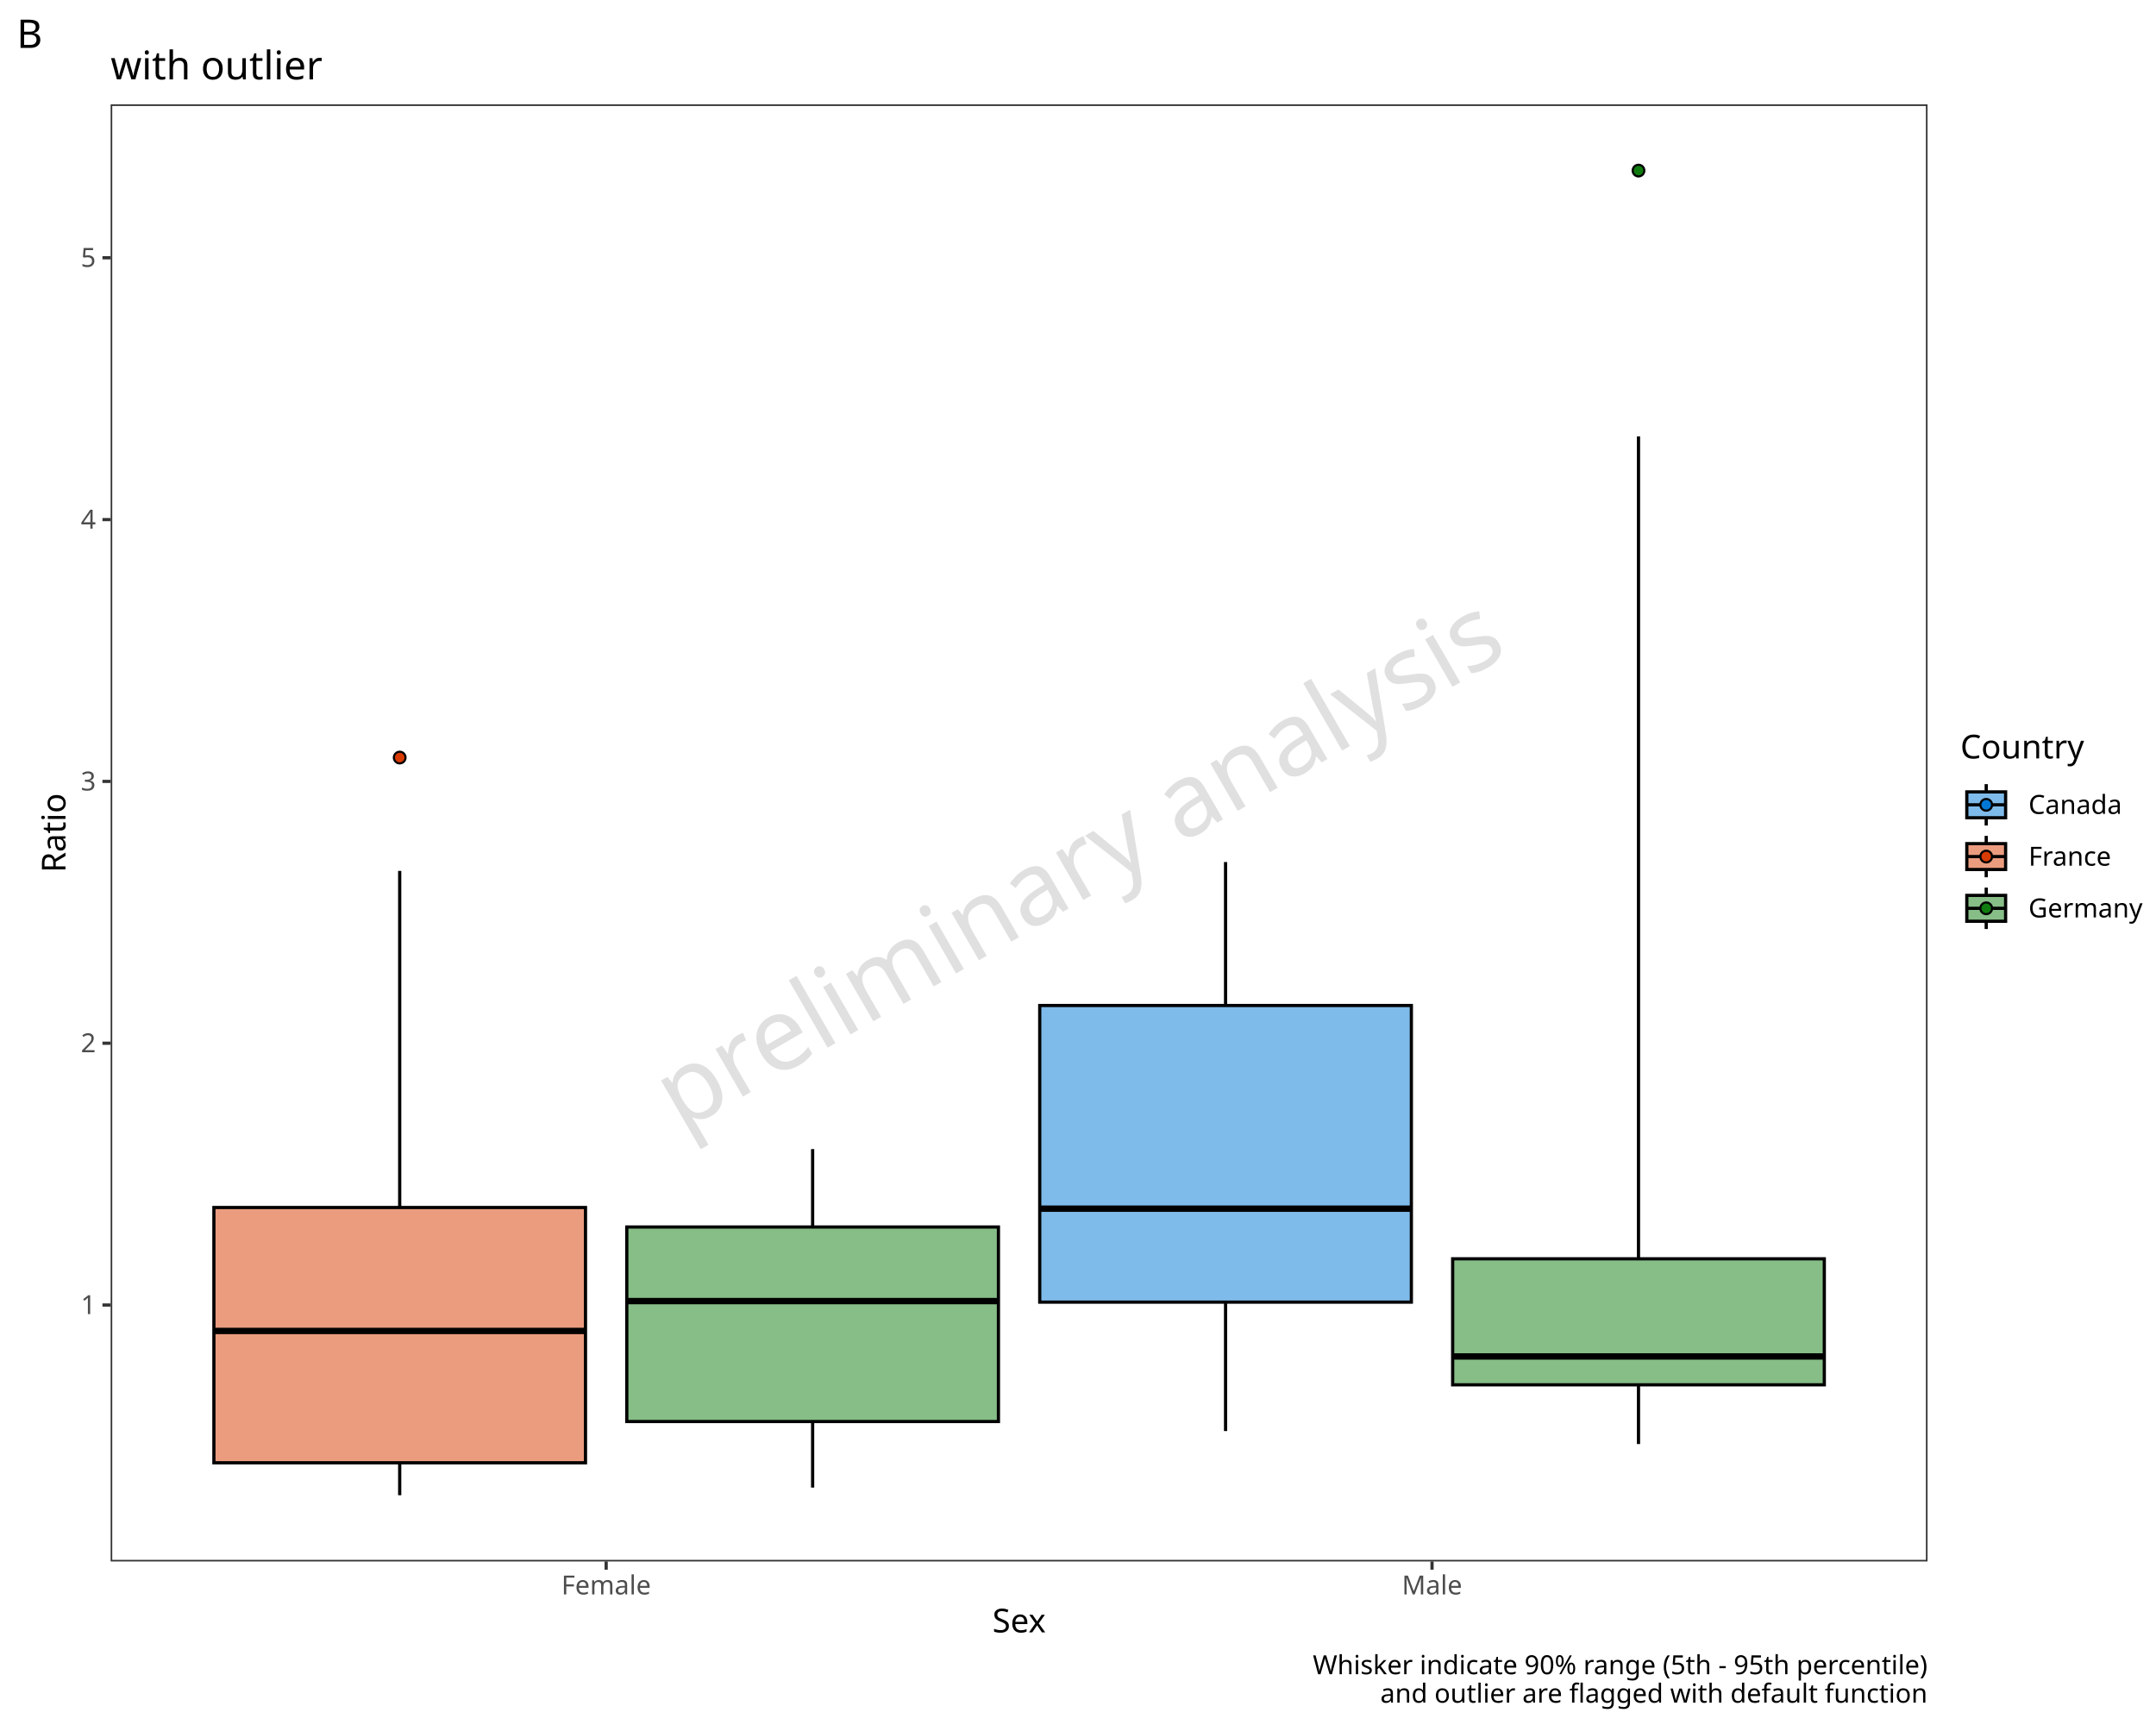
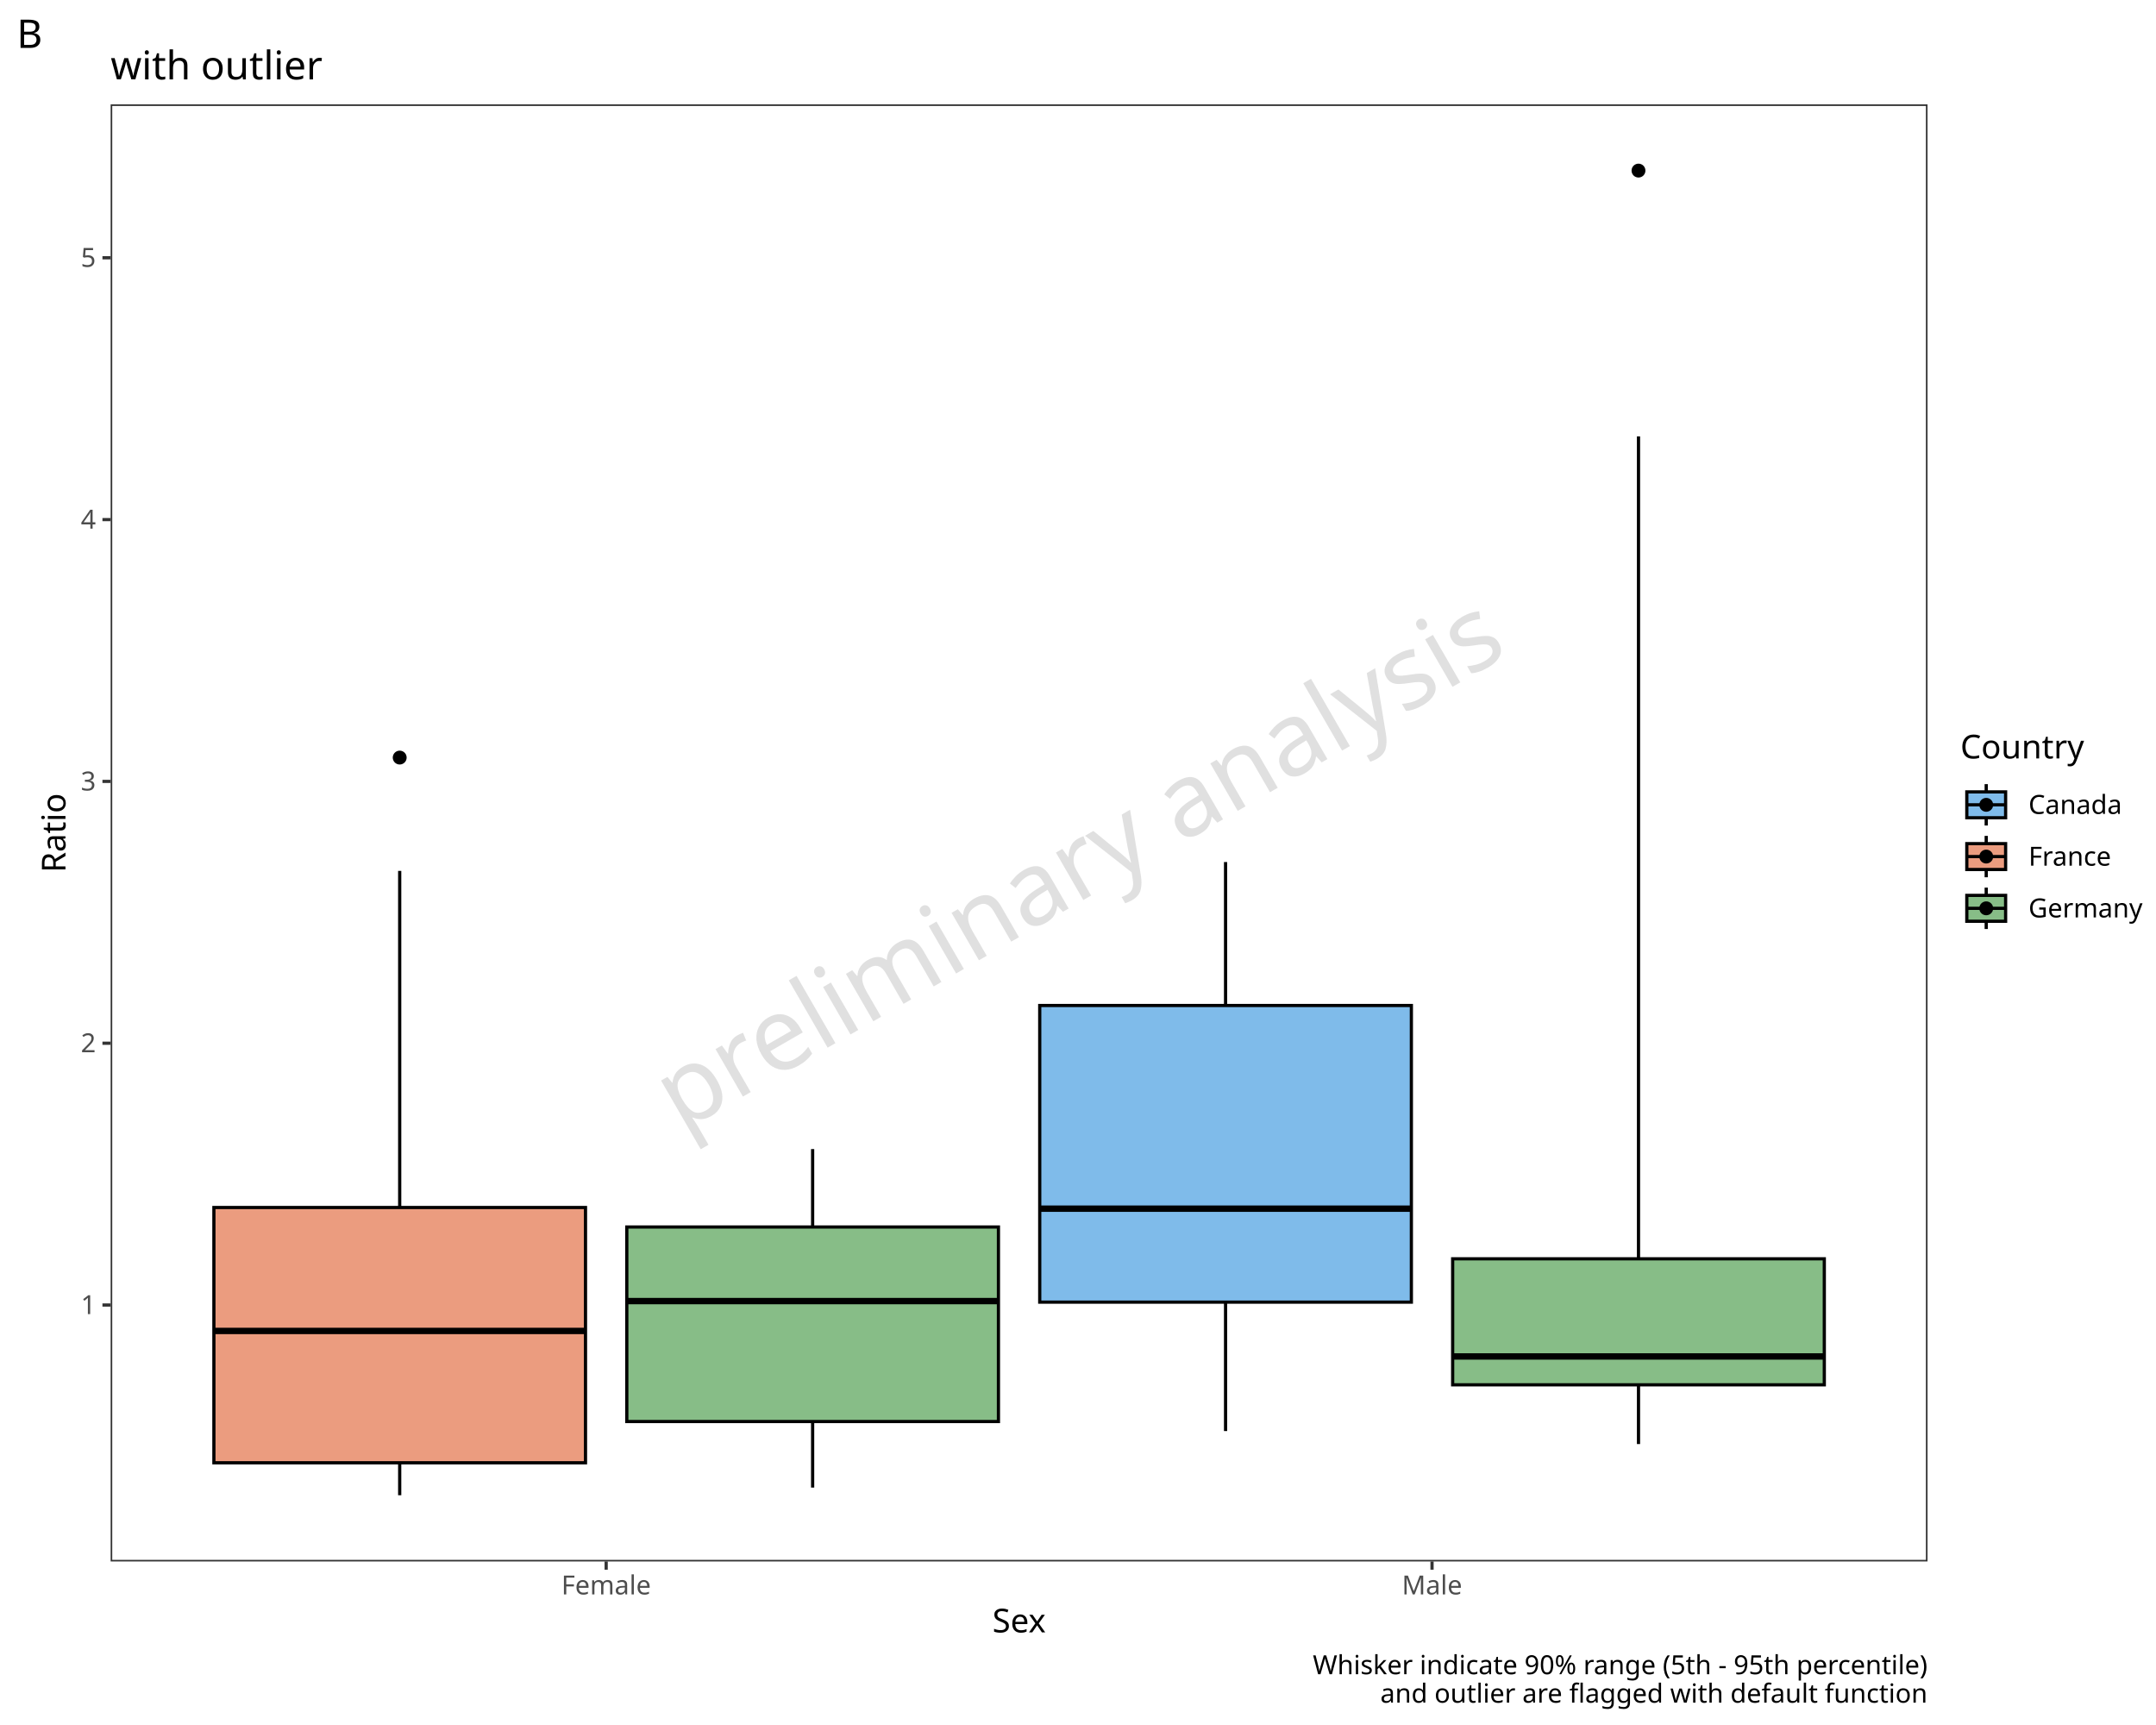
<svg xmlns="http://www.w3.org/2000/svg" class="svglite" data-engine-version="2.0" width="720.00pt" height="576.00pt" viewBox="0 0 720.00 576.00">
  <defs>
    <style type="text/css">
    .svglite line, .svglite polyline, .svglite polygon, .svglite path, .svglite rect, .svglite circle {
      fill: none;
      stroke: #000000;
      stroke-linecap: round;
      stroke-linejoin: round;
      stroke-miterlimit: 10.00;
    }
  </style>
  </defs>
  <rect width="100%" height="100%" style="stroke: none; fill: #FFFFFF;" />
  <defs>
    <clipPath id="cpMC4wMHw3MjAuMDB8MC4wMHw1NzYuMDA=">
      <rect x="0.00" y="0.00" width="720.00" height="576.00" />
    </clipPath>
  </defs>
  <g clip-path="url(#cpMC4wMHw3MjAuMDB8MC4wMHw1NzYuMDA=)">
    <rect x="0" y="0.00" width="720.00" height="576.00" style="stroke-width: 1.07; stroke: #FFFFFF; fill: #FFFFFF;" />
  </g>
  <defs>
    <clipPath id="cpMzYuOTV8NjQzLjcwfDM0Ljg1fDUyMS40MA==">
      <rect x="36.95" y="34.85" width="606.75" height="486.55" />
    </clipPath>
  </defs>
  <g clip-path="url(#cpMzYuOTV8NjQzLjcwfDM0Ljg1fDUyMS40MA==)">
    <rect x="36.95" y="34.85" width="606.75" height="486.55" style="stroke-width: 1.07; stroke: none; fill: #FFFFFF;" />
    <line x1="133.48" y1="403.20" x2="133.48" y2="290.81" style="stroke-width: 1.07; stroke-linecap: butt;" />
    <line x1="133.48" y1="488.44" x2="133.48" y2="499.28" style="stroke-width: 1.07; stroke-linecap: butt;" />
    <polygon points="71.43,403.20 71.43,488.44 195.53,488.44 195.53,403.20 71.43,403.20 " style="stroke-width: 1.07; stroke-linecap: butt; stroke-linejoin: miter; fill: #D83B01; fill-opacity: 0.50;" />
    <line x1="71.43" y1="444.42" x2="195.53" y2="444.42" style="stroke-width: 2.13; stroke-linecap: butt; stroke-linejoin: miter;" />
    <line x1="271.38" y1="409.71" x2="271.38" y2="383.70" style="stroke-width: 1.07; stroke-linecap: butt;" />
    <line x1="271.38" y1="474.67" x2="271.38" y2="496.72" style="stroke-width: 1.07; stroke-linecap: butt;" />
    <polygon points="209.32,409.71 209.32,474.67 333.43,474.67 333.43,409.71 209.32,409.71 " style="stroke-width: 1.07; stroke-linecap: butt; stroke-linejoin: miter; fill: #107C10; fill-opacity: 0.50;" />
    <line x1="209.32" y1="434.45" x2="333.43" y2="434.45" style="stroke-width: 2.13; stroke-linecap: butt; stroke-linejoin: miter;" />
    <line x1="409.28" y1="335.75" x2="409.28" y2="287.85" style="stroke-width: 1.07; stroke-linecap: butt;" />
    <line x1="409.28" y1="434.80" x2="409.28" y2="477.85" style="stroke-width: 1.07; stroke-linecap: butt;" />
    <polygon points="347.22,335.75 347.22,434.80 471.33,434.80 471.33,335.75 347.22,335.75 " style="stroke-width: 1.07; stroke-linecap: butt; stroke-linejoin: miter; fill: #0078D7; fill-opacity: 0.50;" />
    <line x1="347.22" y1="403.59" x2="471.33" y2="403.59" style="stroke-width: 2.13; stroke-linecap: butt; stroke-linejoin: miter;" />
    <line x1="547.18" y1="420.33" x2="547.18" y2="145.72" style="stroke-width: 1.07; stroke-linecap: butt;" />
    <line x1="547.18" y1="462.41" x2="547.18" y2="482.19" style="stroke-width: 1.07; stroke-linecap: butt;" />
    <polygon points="485.12,420.33 485.12,462.41 609.23,462.41 609.23,420.33 485.12,420.33 " style="stroke-width: 1.07; stroke-linecap: butt; stroke-linejoin: miter; fill: #107C10; fill-opacity: 0.50;" />
    <line x1="485.12" y1="452.94" x2="609.23" y2="452.94" style="stroke-width: 2.13; stroke-linecap: butt; stroke-linejoin: miter;" />
-     <circle cx="133.48" cy="252.96" r="1.95" style="stroke-width: 0.71; fill: #D83B01;" />
-     <circle cx="547.18" cy="56.96" r="1.95" style="stroke-width: 0.71; fill: #107C10;" />
+     <polygon points="135.44,252.96 135.43,252.77 135.40,252.58 135.35,252.40 135.29,252.22 135.21,252.04 135.11,251.88 134.99,251.72 134.86,251.58 134.72,251.45 134.57,251.34 134.40,251.24 134.23,251.16 134.05,251.09 133.86,251.05 133.67,251.02 133.48,251.01 133.29,251.02 133.10,251.05 132.91,251.09 132.73,251.16 132.56,251.24 132.39,251.34 132.24,251.45 132.10,251.58 131.97,251.72 131.85,251.88 131.76,252.04 131.67,252.22 131.61,252.40 131.56,252.58 131.53,252.77 131.52,252.96 131.53,253.16 131.56,253.35 131.61,253.53 131.67,253.71 131.76,253.89 131.85,254.05 131.97,254.21 132.10,254.35 132.24,254.48 132.39,254.59 132.56,254.69 132.73,254.77 132.91,254.84 133.10,254.88 133.29,254.91 133.48,254.92 133.67,254.91 133.86,254.88 134.05,254.84 134.23,254.77 134.40,254.69 134.57,254.59 134.72,254.48 134.86,254.35 134.99,254.21 135.11,254.05 135.21,253.89 135.29,253.71 135.35,253.53 135.40,253.35 135.43,253.16 " style="stroke-width: 0.71; fill: #000000;" />
+     <polygon points="549.13,56.96 549.12,56.77 549.09,56.58 549.05,56.40 548.98,56.21 548.90,56.04 548.80,55.88 548.69,55.72 548.56,55.58 548.42,55.45 548.26,55.34 548.10,55.24 547.92,55.16 547.74,55.09 547.56,55.04 547.37,55.02 547.18,55.01 546.98,55.02 546.79,55.04 546.61,55.09 546.43,55.16 546.25,55.24 546.09,55.34 545.93,55.45 545.79,55.58 545.66,55.72 545.55,55.88 545.45,56.04 545.37,56.21 545.30,56.40 545.26,56.58 545.23,56.77 545.22,56.96 545.23,57.16 545.26,57.34 545.30,57.53 545.37,57.71 545.45,57.89 545.55,58.05 545.66,58.20 545.79,58.35 545.93,58.48 546.09,58.59 546.25,58.69 546.43,58.77 546.61,58.83 546.79,58.88 546.98,58.91 547.18,58.92 547.37,58.91 547.56,58.88 547.74,58.83 547.92,58.77 548.10,58.69 548.26,58.59 548.42,58.48 548.56,58.35 548.69,58.20 548.80,58.05 548.90,57.89 548.98,57.71 549.05,57.53 549.09,57.34 549.12,57.16 " style="stroke-width: 0.71; fill: #000000;" />
    <rect x="36.95" y="34.85" width="606.75" height="486.55" style="stroke-width: 1.07; stroke: #333333;" />
  </g>
  <g clip-path="url(#cpMC4wMHw3MjAuMDB8MC4wMHw1NzYuMDA=)">
    <text x="32.02" y="438.79" text-anchor="end" style="font-size: 8.80px; fill: #4D4D4D; font-family: sans;" textLength="4.89px" lengthAdjust="spacingAndGlyphs">1</text>
    <text x="32.02" y="351.37" text-anchor="end" style="font-size: 8.80px; fill: #4D4D4D; font-family: sans;" textLength="4.89px" lengthAdjust="spacingAndGlyphs">2</text>
    <text x="32.02" y="263.95" text-anchor="end" style="font-size: 8.80px; fill: #4D4D4D; font-family: sans;" textLength="4.89px" lengthAdjust="spacingAndGlyphs">3</text>
    <text x="32.02" y="176.53" text-anchor="end" style="font-size: 8.80px; fill: #4D4D4D; font-family: sans;" textLength="4.89px" lengthAdjust="spacingAndGlyphs">4</text>
    <text x="32.02" y="89.10" text-anchor="end" style="font-size: 8.80px; fill: #4D4D4D; font-family: sans;" textLength="4.89px" lengthAdjust="spacingAndGlyphs">5</text>
    <polyline points="34.21,435.76 36.95,435.76 " style="stroke-width: 1.07; stroke: #333333; stroke-linecap: butt;" />
    <polyline points="34.21,348.34 36.95,348.34 " style="stroke-width: 1.07; stroke: #333333; stroke-linecap: butt;" />
    <polyline points="34.21,260.92 36.95,260.92 " style="stroke-width: 1.07; stroke: #333333; stroke-linecap: butt;" />
    <polyline points="34.21,173.50 36.95,173.50 " style="stroke-width: 1.07; stroke: #333333; stroke-linecap: butt;" />
    <polyline points="34.21,86.07 36.95,86.07 " style="stroke-width: 1.07; stroke: #333333; stroke-linecap: butt;" />
    <polyline points="202.43,524.14 202.43,521.40 " style="stroke-width: 1.07; stroke: #333333; stroke-linecap: butt;" />
    <polyline points="478.23,524.14 478.23,521.40 " style="stroke-width: 1.07; stroke: #333333; stroke-linecap: butt;" />
    <text x="202.43" y="532.39" text-anchor="middle" style="font-size: 8.80px; fill: #4D4D4D; font-family: sans;" textLength="29.35px" lengthAdjust="spacingAndGlyphs">Female</text>
    <text x="478.23" y="532.39" text-anchor="middle" style="font-size: 8.80px; fill: #4D4D4D; font-family: sans;" textLength="19.08px" lengthAdjust="spacingAndGlyphs">Male</text>
    <text x="340.33" y="545.08" text-anchor="middle" style="font-size: 11.00px; font-family: sans;" textLength="18.96px" lengthAdjust="spacingAndGlyphs">Sex</text>
    <text transform="translate(21.86,278.12) rotate(-90)" text-anchor="middle" style="font-size: 11.00px; font-family: sans;" textLength="25.68px" lengthAdjust="spacingAndGlyphs">Ratio</text>
    <rect x="654.66" y="244.30" width="59.86" height="67.64" style="stroke-width: 1.07; stroke: none; fill: #FFFFFF;" />
    <text x="654.66" y="253.25" style="font-size: 11.00px; font-family: sans;" textLength="38.52px" lengthAdjust="spacingAndGlyphs">Country</text>
    <rect x="654.66" y="260.10" width="17.28" height="17.28" style="stroke-width: 1.07; stroke: none; fill: #FFFFFF;" />
    <polyline points="663.30,275.65 663.30,273.06 " style="stroke-width: 1.07; stroke-linecap: butt; stroke-linejoin: miter;" />
    <polyline points="663.30,264.42 663.30,261.83 " style="stroke-width: 1.07; stroke-linecap: butt; stroke-linejoin: miter;" />
    <rect x="656.82" y="264.42" width="12.96" height="8.64" style="stroke-width: 1.07; stroke-linecap: butt; stroke-linejoin: miter; fill: #0078D7; fill-opacity: 0.50;" />
    <polyline points="656.82,268.74 669.78,268.74 " style="stroke-width: 1.07; stroke-linecap: butt; stroke-linejoin: miter;" />
    <polyline points="663.30,275.65 663.30,275.65 " style="stroke-width: 1.07; stroke-linecap: butt; stroke-linejoin: miter;" />
    <polyline points="663.30,261.83 663.30,261.83 " style="stroke-width: 1.07; stroke-linecap: butt; stroke-linejoin: miter;" />
-     <circle cx="663.30" cy="268.74" r="1.95" style="stroke-width: 0.71; fill: #0078D7;" />
+     <polygon points="665.26,268.74 665.25,268.55 665.22,268.36 665.17,268.17 665.11,267.99 665.03,267.82 664.93,267.65 664.82,267.50 664.69,267.36 664.54,267.23 664.39,267.11 664.23,267.02 664.05,266.93 663.87,266.87 663.68,266.82 663.49,266.79 663.30,266.79 663.11,266.79 662.92,266.82 662.74,266.87 662.55,266.93 662.38,267.02 662.22,267.11 662.06,267.23 661.92,267.36 661.79,267.50 661.68,267.65 661.58,267.82 661.50,267.99 661.43,268.17 661.38,268.36 661.36,268.55 661.35,268.74 661.36,268.93 661.38,269.12 661.43,269.31 661.50,269.49 661.58,269.66 661.68,269.83 661.79,269.98 661.92,270.12 662.06,270.25 662.22,270.37 662.38,270.47 662.55,270.55 662.74,270.61 662.92,270.66 663.11,270.69 663.30,270.70 663.49,270.69 663.68,270.66 663.87,270.61 664.05,270.55 664.23,270.47 664.39,270.37 664.54,270.25 664.69,270.12 664.82,269.98 664.93,269.83 665.03,269.66 665.11,269.49 665.17,269.31 665.22,269.12 665.25,268.93 " style="stroke-width: 0.71; fill: #000000;" />
    <rect x="654.66" y="277.38" width="17.28" height="17.28" style="stroke-width: 1.07; stroke: none; fill: #FFFFFF;" />
    <polyline points="663.30,292.93 663.30,290.34 " style="stroke-width: 1.07; stroke-linecap: butt; stroke-linejoin: miter;" />
    <polyline points="663.30,281.70 663.30,279.11 " style="stroke-width: 1.07; stroke-linecap: butt; stroke-linejoin: miter;" />
    <rect x="656.82" y="281.70" width="12.96" height="8.64" style="stroke-width: 1.07; stroke-linecap: butt; stroke-linejoin: miter; fill: #D83B01; fill-opacity: 0.50;" />
    <polyline points="656.82,286.02 669.78,286.02 " style="stroke-width: 1.07; stroke-linecap: butt; stroke-linejoin: miter;" />
    <polyline points="663.30,292.93 663.30,292.93 " style="stroke-width: 1.07; stroke-linecap: butt; stroke-linejoin: miter;" />
    <polyline points="663.30,279.11 663.30,279.11 " style="stroke-width: 1.07; stroke-linecap: butt; stroke-linejoin: miter;" />
-     <circle cx="663.30" cy="286.02" r="1.95" style="stroke-width: 0.71; fill: #D83B01;" />
+     <polygon points="665.26,286.02 665.25,285.83 665.22,285.64 665.17,285.45 665.11,285.27 665.03,285.10 664.93,284.93 664.82,284.78 664.69,284.64 664.54,284.51 664.39,284.39 664.23,284.30 664.05,284.21 663.87,284.15 663.68,284.10 663.49,284.07 663.30,284.07 663.11,284.07 662.92,284.10 662.74,284.15 662.55,284.21 662.38,284.30 662.22,284.39 662.06,284.51 661.92,284.64 661.79,284.78 661.68,284.93 661.58,285.10 661.50,285.27 661.43,285.45 661.38,285.64 661.36,285.83 661.35,286.02 661.36,286.21 661.38,286.40 661.43,286.59 661.50,286.77 661.58,286.94 661.68,287.11 661.79,287.26 661.92,287.40 662.06,287.53 662.22,287.65 662.38,287.75 662.55,287.83 662.74,287.89 662.92,287.94 663.11,287.97 663.30,287.98 663.49,287.97 663.68,287.94 663.87,287.89 664.05,287.83 664.23,287.75 664.39,287.65 664.54,287.53 664.69,287.40 664.82,287.26 664.93,287.11 665.03,286.94 665.11,286.77 665.17,286.59 665.22,286.40 665.25,286.21 " style="stroke-width: 0.71; fill: #000000;" />
    <rect x="654.66" y="294.66" width="17.28" height="17.28" style="stroke-width: 1.07; stroke: none; fill: #FFFFFF;" />
    <polyline points="663.30,310.21 663.30,307.62 " style="stroke-width: 1.07; stroke-linecap: butt; stroke-linejoin: miter;" />
    <polyline points="663.30,298.98 663.30,296.39 " style="stroke-width: 1.07; stroke-linecap: butt; stroke-linejoin: miter;" />
    <rect x="656.82" y="298.98" width="12.96" height="8.64" style="stroke-width: 1.07; stroke-linecap: butt; stroke-linejoin: miter; fill: #107C10; fill-opacity: 0.50;" />
    <polyline points="656.82,303.30 669.78,303.30 " style="stroke-width: 1.07; stroke-linecap: butt; stroke-linejoin: miter;" />
    <polyline points="663.30,310.21 663.30,310.21 " style="stroke-width: 1.07; stroke-linecap: butt; stroke-linejoin: miter;" />
    <polyline points="663.30,296.39 663.30,296.39 " style="stroke-width: 1.07; stroke-linecap: butt; stroke-linejoin: miter;" />
-     <circle cx="663.30" cy="303.30" r="1.95" style="stroke-width: 0.71; fill: #107C10;" />
+     <polygon points="665.26,303.30 665.25,303.11 665.22,302.92 665.17,302.73 665.11,302.55 665.03,302.38 664.93,302.21 664.82,302.06 664.69,301.92 664.54,301.79 664.39,301.67 664.23,301.58 664.05,301.49 663.87,301.43 663.68,301.38 663.49,301.35 663.30,301.35 663.11,301.35 662.92,301.38 662.74,301.43 662.55,301.49 662.38,301.58 662.22,301.67 662.06,301.79 661.92,301.92 661.79,302.06 661.68,302.21 661.58,302.38 661.50,302.55 661.43,302.73 661.38,302.92 661.36,303.11 661.35,303.30 661.36,303.49 661.38,303.68 661.43,303.87 661.50,304.05 661.58,304.22 661.68,304.39 661.79,304.54 661.92,304.68 662.06,304.81 662.22,304.93 662.38,305.03 662.55,305.11 662.74,305.17 662.92,305.22 663.11,305.25 663.30,305.26 663.49,305.25 663.68,305.22 663.87,305.17 664.05,305.11 664.23,305.03 664.39,304.93 664.54,304.81 664.69,304.68 664.82,304.54 664.93,304.39 665.03,304.22 665.11,304.05 665.17,303.87 665.22,303.68 665.25,303.49 " style="stroke-width: 0.71; fill: #000000;" />
    <text x="677.42" y="271.77" style="font-size: 8.80px; font-family: sans;" textLength="30.83px" lengthAdjust="spacingAndGlyphs">Canada</text>
    <text x="677.42" y="289.05" style="font-size: 8.80px; font-family: sans;" textLength="27.39px" lengthAdjust="spacingAndGlyphs">France</text>
    <text x="677.42" y="306.33" style="font-size: 8.80px; font-family: sans;" textLength="36.20px" lengthAdjust="spacingAndGlyphs">Germany</text>
    <text x="36.95" y="26.51" style="font-size: 13.20px; font-family: sans;" textLength="63.09px" lengthAdjust="spacingAndGlyphs">with outlier</text>
    <text x="643.70" y="559.04" text-anchor="end" style="font-size: 8.80px; font-family: sans;" textLength="195.67px" lengthAdjust="spacingAndGlyphs">Whisker indicate 90% range (5th - 95th percentile)</text>
    <text x="643.70" y="568.54" text-anchor="end" style="font-size: 8.80px; font-family: sans;" textLength="184.92px" lengthAdjust="spacingAndGlyphs">       and outlier are flagged with default function</text>
    <text x="9.88" y="15.99" text-anchor="middle" style="font-size: 13.20px; font-family: sans;" textLength="8.81px" lengthAdjust="spacingAndGlyphs">B</text>
    <text transform="translate(365.87,298.17) rotate(-30)" text-anchor="middle" style="font-size: 34.14px; fill: #D3D3D3; fill-opacity: 0.70; font-family: sans;" textLength="299.85px" lengthAdjust="spacingAndGlyphs">preliminary analysis</text>
  </g>
</svg>
